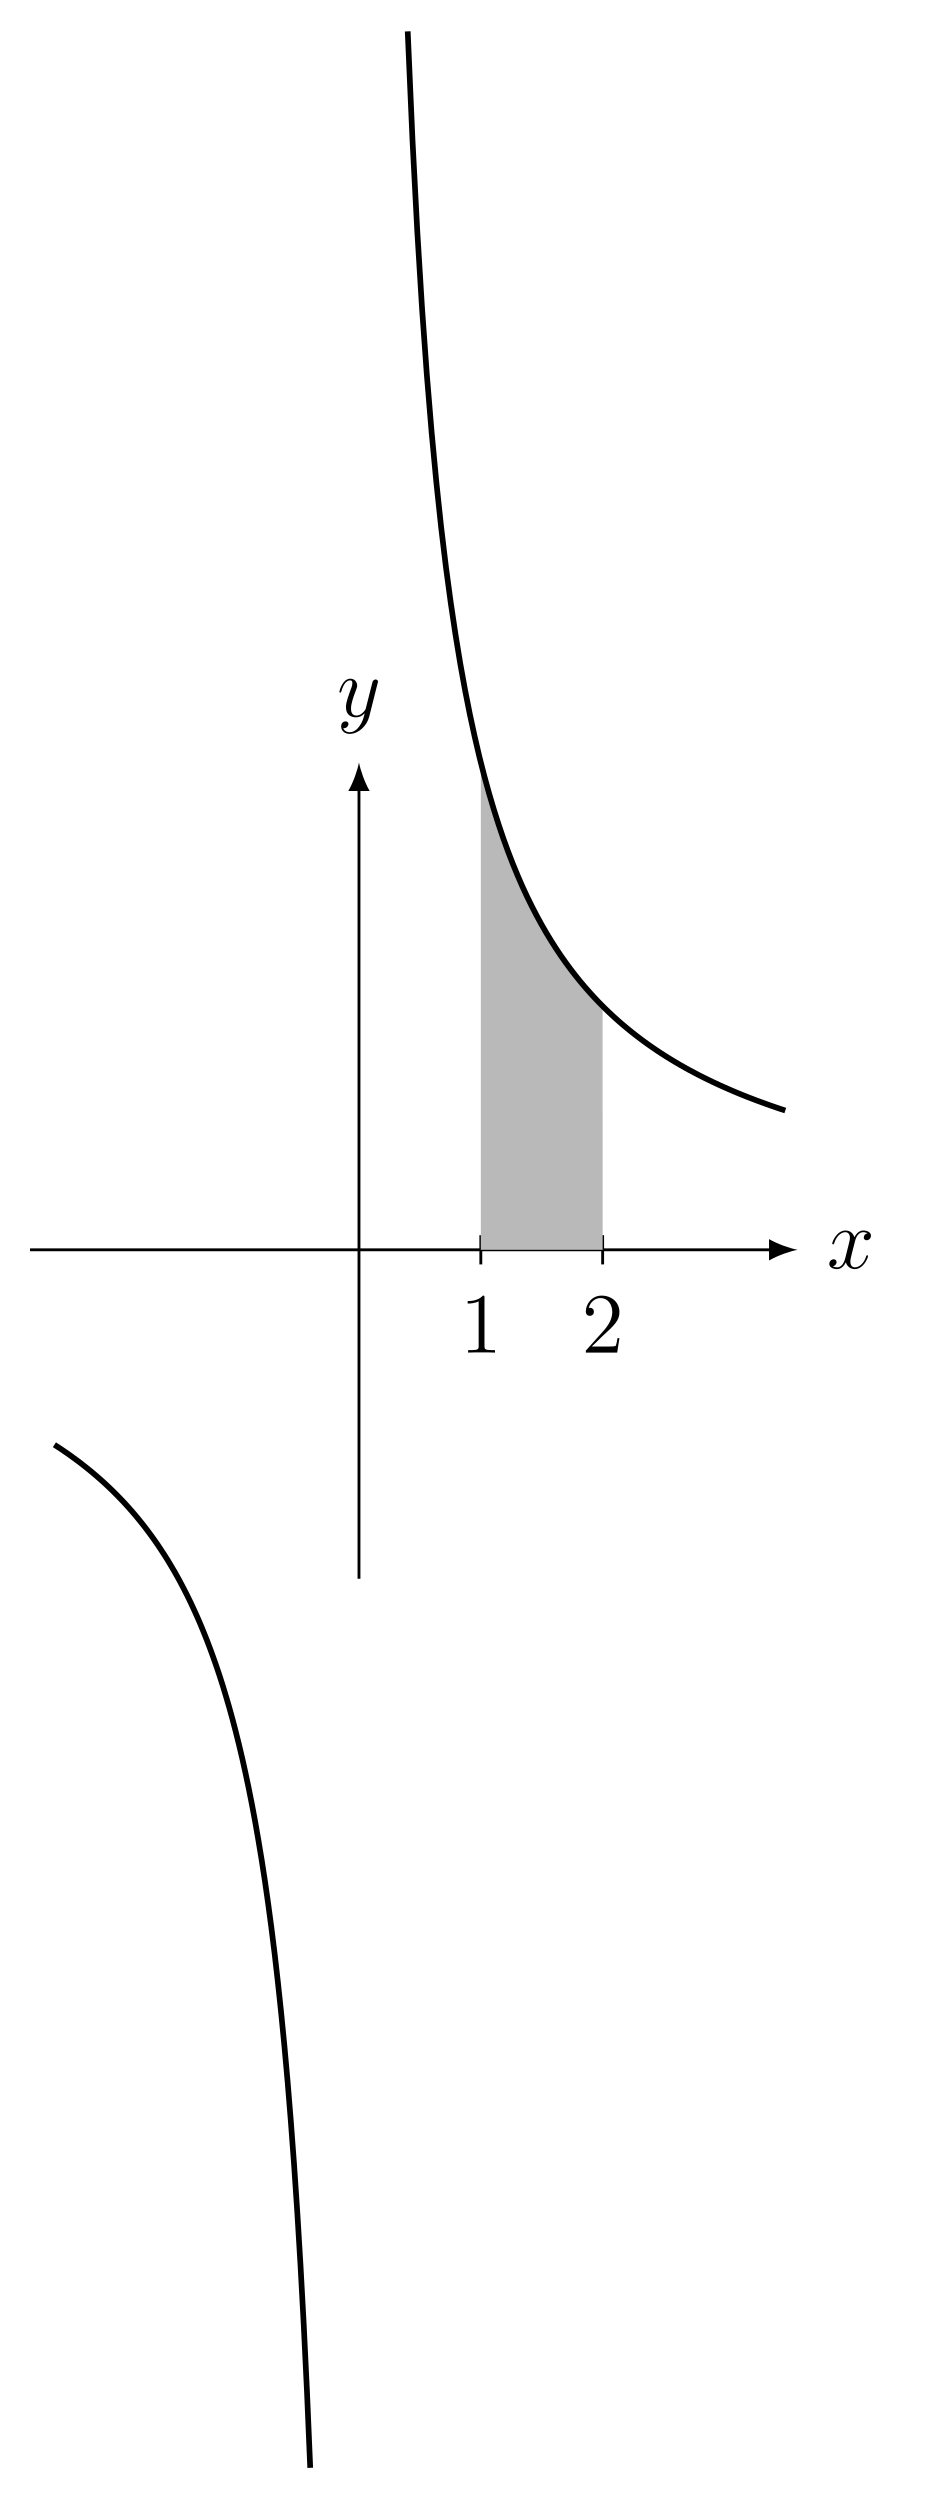
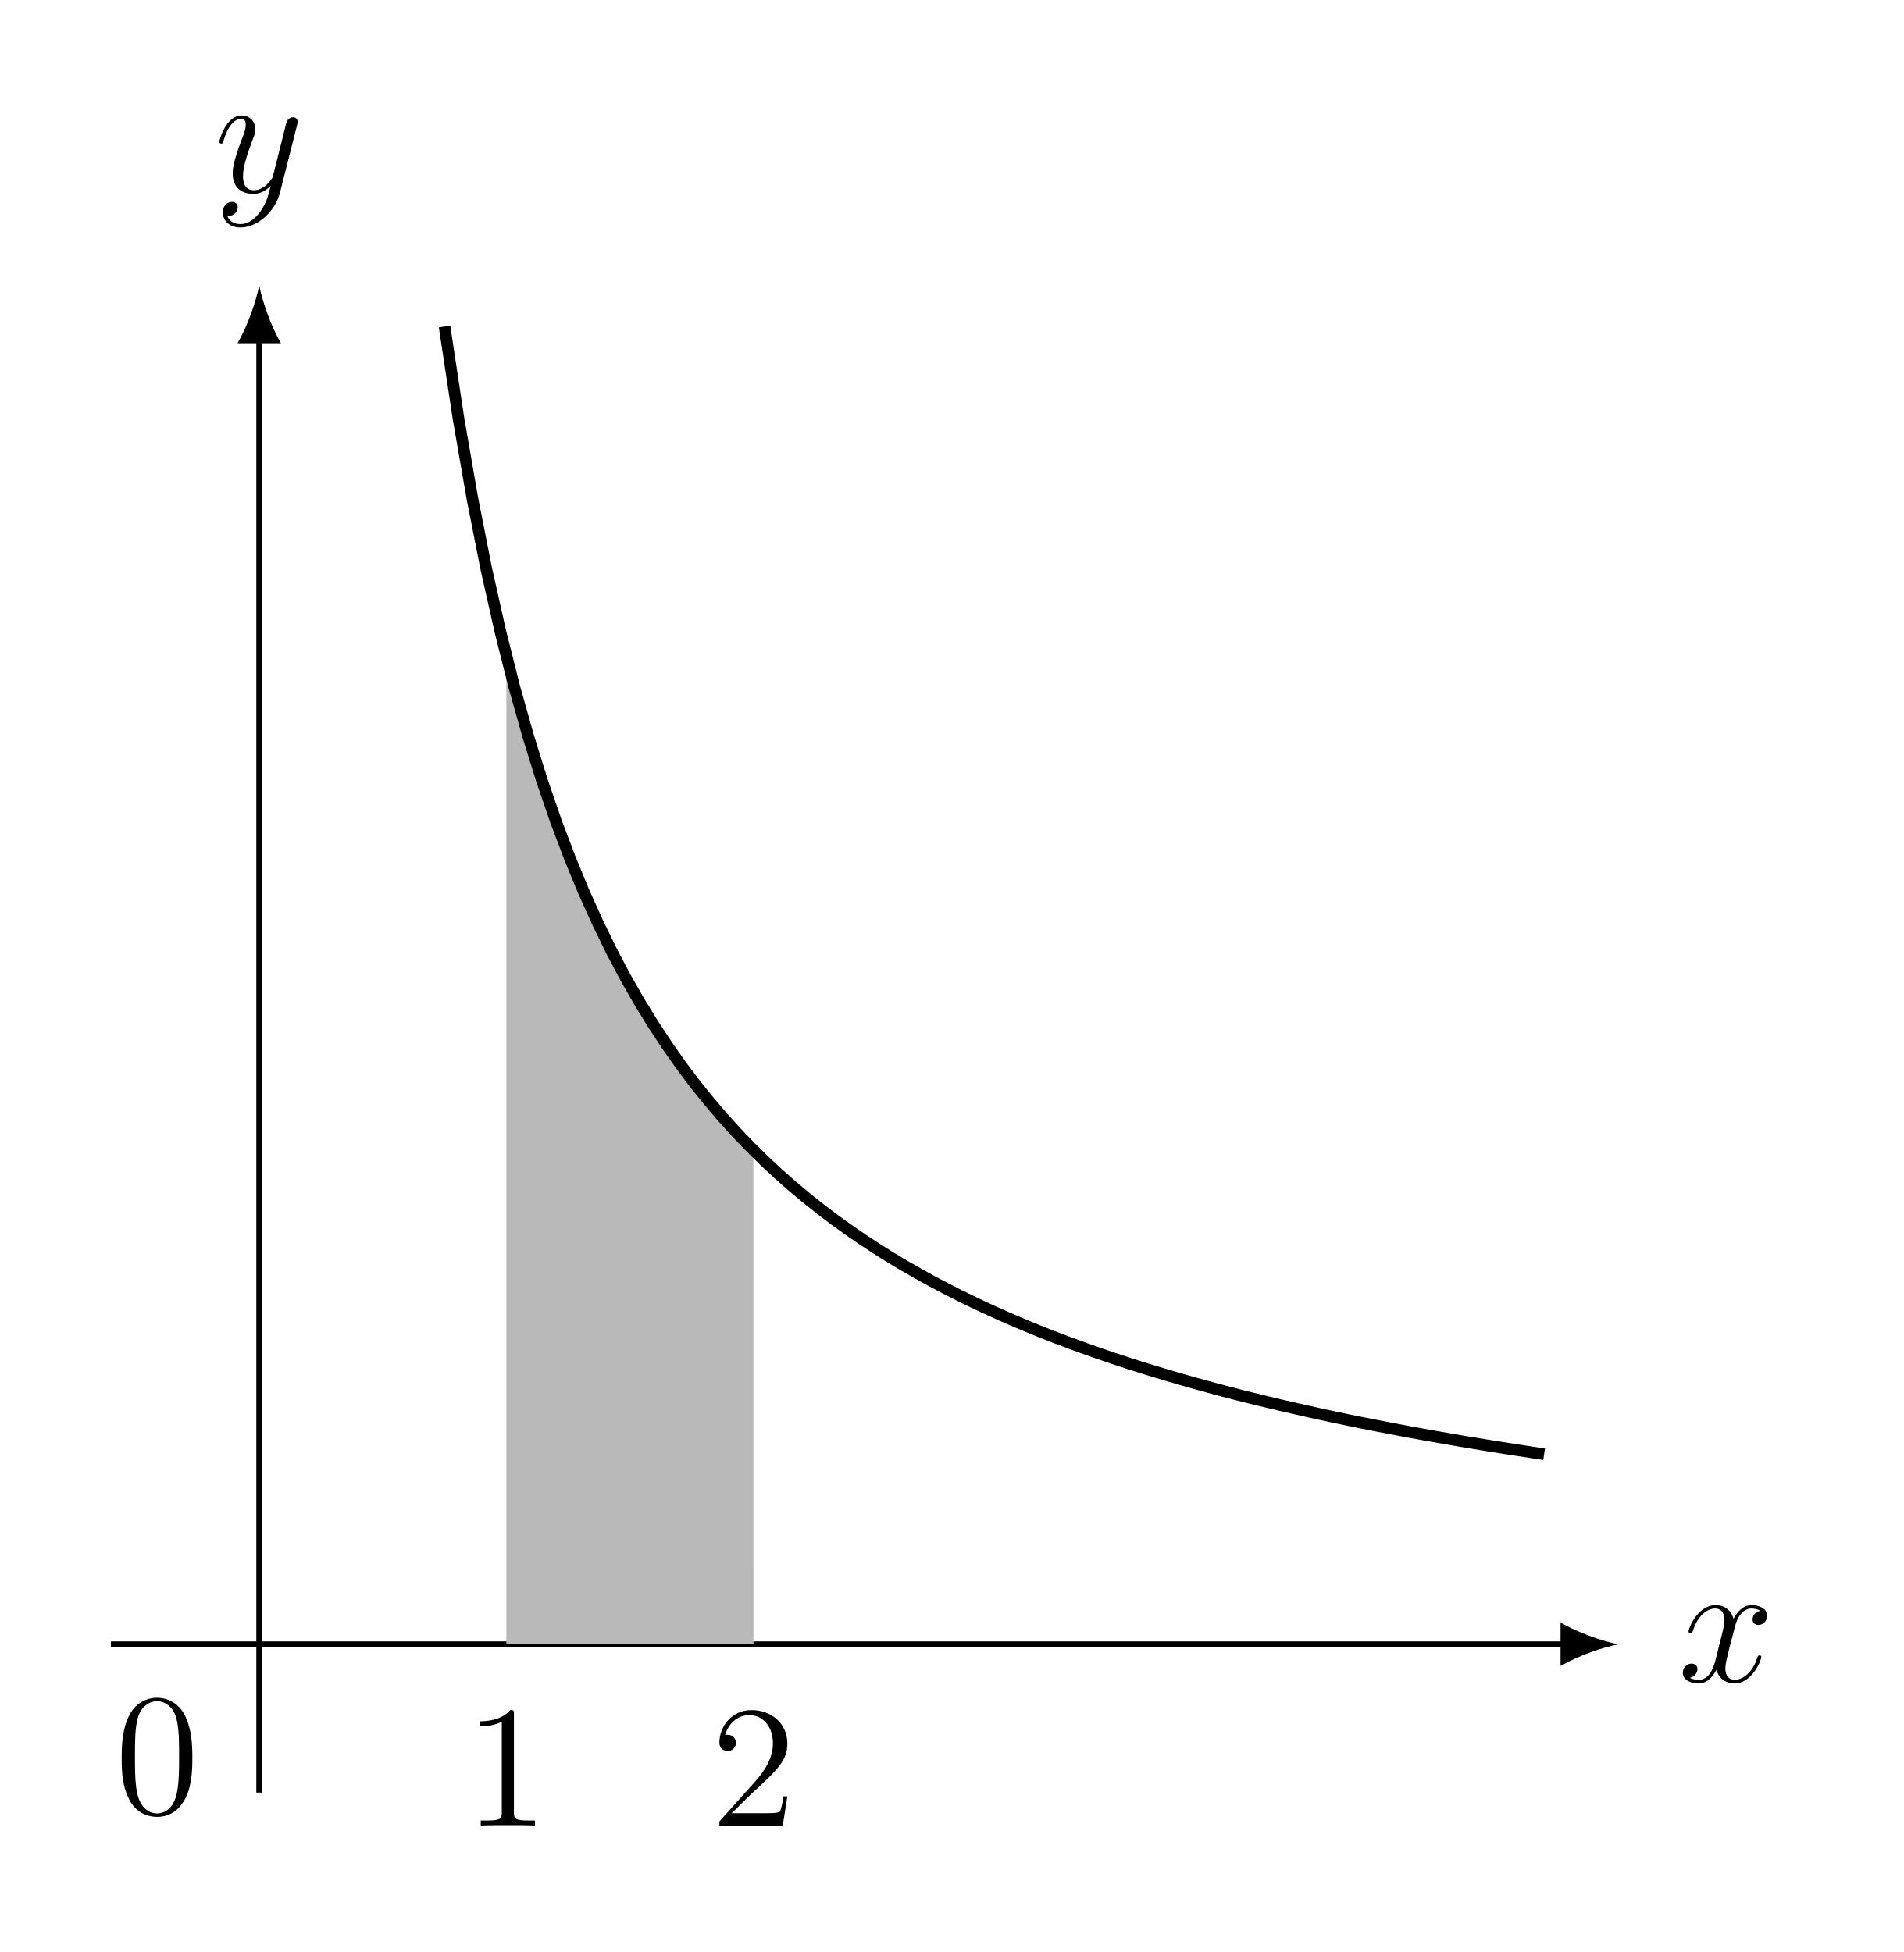
- <svg xmlns="http://www.w3.org/2000/svg" xmlns:xlink="http://www.w3.org/1999/xlink" data-source-hash="296323ea347f" width="129.974pt" height="348.889pt" viewBox="0 0 129.974 348.889" version="1.2">
+ <svg xmlns="http://www.w3.org/2000/svg" xmlns:xlink="http://www.w3.org/1999/xlink" data-source-hash="5aff9950ca85" width="130.024pt" height="133.37pt" viewBox="0 0 130.024 133.37" version="1.2">
  <defs>
    <g>
      <symbol overflow="visible" id="glyph0-0">
        <path style="stroke:none;" d="" />
      </symbol>
      <symbol overflow="visible" id="glyph0-1">
-         <path style="stroke:none;" d="M 5.734 -1.703 C 5.734 -1.766 5.688 -1.812 5.625 -1.812 C 5.516 -1.812 5.5 -1.75 5.469 -1.656 C 5.141 -0.609 4.453 -0.125 3.906 -0.125 C 3.484 -0.125 3.266 -0.438 3.266 -0.922 C 3.266 -1.188 3.312 -1.375 3.5 -2.156 L 3.922 -3.797 C 4.094 -4.5 4.5 -5.031 5.062 -5.031 C 5.062 -5.031 5.422 -5.031 5.672 -4.875 C 5.281 -4.812 5.141 -4.516 5.141 -4.297 C 5.141 -4 5.359 -3.906 5.531 -3.906 C 5.891 -3.906 6.141 -4.219 6.141 -4.547 C 6.141 -5.047 5.562 -5.266 5.062 -5.266 C 4.344 -5.266 3.938 -4.547 3.828 -4.328 C 3.547 -5.219 2.812 -5.266 2.594 -5.266 C 1.375 -5.266 0.734 -3.703 0.734 -3.438 C 0.734 -3.391 0.781 -3.328 0.859 -3.328 C 0.953 -3.328 0.984 -3.406 1 -3.453 C 1.406 -4.781 2.219 -5.031 2.562 -5.031 C 3.094 -5.031 3.203 -4.531 3.203 -4.25 C 3.203 -3.984 3.125 -3.703 2.984 -3.125 L 2.578 -1.5 C 2.406 -0.781 2.062 -0.125 1.422 -0.125 C 1.359 -0.125 1.062 -0.125 0.812 -0.281 C 1.25 -0.359 1.344 -0.719 1.344 -0.859 C 1.344 -1.094 1.156 -1.25 0.938 -1.25 C 0.641 -1.25 0.328 -0.984 0.328 -0.609 C 0.328 -0.109 0.891 0.125 1.406 0.125 C 1.984 0.125 2.391 -0.328 2.641 -0.828 C 2.828 -0.125 3.438 0.125 3.875 0.125 C 5.094 0.125 5.734 -1.453 5.734 -1.703 Z M 5.734 -1.703 " />
+         <path style="stroke:none;" d="M 5.688 -1.703 C 5.688 -1.75 5.641 -1.797 5.578 -1.797 C 5.469 -1.797 5.453 -1.75 5.422 -1.656 C 5.094 -0.609 4.406 -0.125 3.875 -0.125 C 3.469 -0.125 3.234 -0.422 3.234 -0.906 C 3.234 -1.172 3.281 -1.359 3.469 -2.141 L 3.891 -3.766 C 4.062 -4.469 4.469 -5 5.016 -5 C 5.016 -5 5.375 -5 5.625 -4.844 C 5.234 -4.766 5.094 -4.484 5.094 -4.25 C 5.094 -3.969 5.328 -3.875 5.484 -3.875 C 5.844 -3.875 6.094 -4.188 6.094 -4.5 C 6.094 -5 5.531 -5.234 5.031 -5.234 C 4.312 -5.234 3.906 -4.516 3.797 -4.297 C 3.516 -5.188 2.781 -5.234 2.578 -5.234 C 1.359 -5.234 0.719 -3.672 0.719 -3.422 C 0.719 -3.375 0.766 -3.312 0.859 -3.312 C 0.953 -3.312 0.969 -3.375 1 -3.422 C 1.406 -4.75 2.188 -5 2.531 -5 C 3.078 -5 3.172 -4.5 3.172 -4.203 C 3.172 -3.953 3.109 -3.672 2.969 -3.109 L 2.562 -1.484 C 2.391 -0.766 2.047 -0.125 1.406 -0.125 C 1.359 -0.125 1.062 -0.125 0.812 -0.266 C 1.234 -0.359 1.328 -0.719 1.328 -0.859 C 1.328 -1.094 1.156 -1.234 0.922 -1.234 C 0.641 -1.234 0.328 -0.984 0.328 -0.609 C 0.328 -0.109 0.891 0.125 1.406 0.125 C 1.969 0.125 2.375 -0.328 2.625 -0.812 C 2.812 -0.125 3.406 0.125 3.844 0.125 C 5.047 0.125 5.688 -1.438 5.688 -1.703 Z M 5.688 -1.703 " />
      </symbol>
      <symbol overflow="visible" id="glyph0-2">
-         <path style="stroke:none;" d="M 5.672 -4.656 C 5.688 -4.703 5.719 -4.781 5.719 -4.859 C 5.719 -5.031 5.562 -5.156 5.391 -5.156 C 5.281 -5.156 5.031 -5.109 4.938 -4.75 L 4.047 -1.234 C 4 -1.016 4 -0.984 3.891 -0.859 C 3.656 -0.531 3.266 -0.125 2.688 -0.125 C 2.016 -0.125 1.953 -0.781 1.953 -1.094 C 1.953 -1.781 2.281 -2.703 2.609 -3.562 C 2.734 -3.906 2.812 -4.078 2.812 -4.312 C 2.812 -4.812 2.453 -5.266 1.859 -5.266 C 0.766 -5.266 0.328 -3.531 0.328 -3.438 C 0.328 -3.391 0.375 -3.328 0.453 -3.328 C 0.562 -3.328 0.578 -3.375 0.625 -3.547 C 0.906 -4.547 1.359 -5.031 1.828 -5.031 C 1.938 -5.031 2.141 -5.031 2.141 -4.641 C 2.141 -4.328 2.016 -3.984 1.828 -3.531 C 1.25 -1.953 1.25 -1.562 1.25 -1.281 C 1.25 -0.141 2.062 0.125 2.656 0.125 C 3 0.125 3.438 0.016 3.844 -0.438 L 3.859 -0.422 C 3.688 0.281 3.562 0.75 3.141 1.344 C 2.828 1.797 2.359 2.203 1.766 2.203 C 1.625 2.203 1.047 2.172 0.875 1.625 C 0.906 1.641 0.984 1.641 0.984 1.641 C 1.344 1.641 1.594 1.328 1.594 1.047 C 1.594 0.781 1.359 0.688 1.188 0.688 C 0.984 0.688 0.578 0.828 0.578 1.406 C 0.578 2.016 1.094 2.438 1.766 2.438 C 2.969 2.438 4.172 1.344 4.5 0.016 Z M 5.672 -4.656 " />
+         <path style="stroke:none;" d="M 5.641 -4.609 C 5.641 -4.672 5.672 -4.75 5.672 -4.812 C 5.672 -5 5.531 -5.109 5.344 -5.109 C 5.234 -5.109 5 -5.062 4.891 -4.703 L 4.016 -1.219 C 3.969 -1.016 3.969 -0.984 3.859 -0.859 C 3.625 -0.516 3.234 -0.125 2.672 -0.125 C 2 -0.125 1.938 -0.766 1.938 -1.094 C 1.938 -1.766 2.266 -2.688 2.578 -3.531 C 2.719 -3.875 2.781 -4.047 2.781 -4.281 C 2.781 -4.781 2.438 -5.234 1.844 -5.234 C 0.766 -5.234 0.312 -3.516 0.312 -3.422 C 0.312 -3.375 0.375 -3.312 0.453 -3.312 C 0.562 -3.312 0.562 -3.359 0.609 -3.516 C 0.906 -4.516 1.359 -5 1.812 -5 C 1.922 -5 2.125 -5 2.125 -4.594 C 2.125 -4.297 2 -3.953 1.812 -3.5 C 1.234 -1.938 1.234 -1.547 1.234 -1.266 C 1.234 -0.141 2.047 0.125 2.625 0.125 C 2.984 0.125 3.406 0.016 3.812 -0.422 L 3.828 -0.422 C 3.656 0.281 3.531 0.75 3.125 1.328 C 2.797 1.781 2.344 2.188 1.75 2.188 C 1.609 2.188 1.047 2.156 0.859 1.609 C 0.906 1.625 0.984 1.625 0.984 1.625 C 1.344 1.625 1.578 1.312 1.578 1.047 C 1.578 0.766 1.359 0.672 1.172 0.672 C 0.984 0.672 0.562 0.812 0.562 1.406 C 0.562 2 1.078 2.422 1.75 2.422 C 2.938 2.422 4.141 1.328 4.469 0.016 Z M 5.641 -4.609 " />
      </symbol>
      <symbol overflow="visible" id="glyph1-0">
        <path style="stroke:none;" d="" />
      </symbol>
      <symbol overflow="visible" id="glyph1-1">
-         <path style="stroke:none;" d="M 4.906 0 L 4.906 -0.344 L 4.531 -0.344 C 3.484 -0.344 3.438 -0.484 3.438 -0.922 L 3.438 -7.656 C 3.438 -7.938 3.438 -7.953 3.203 -7.953 C 2.922 -7.625 2.312 -7.188 1.094 -7.188 L 1.094 -6.844 C 1.359 -6.844 1.953 -6.844 2.625 -7.141 L 2.625 -0.922 C 2.625 -0.484 2.578 -0.344 1.531 -0.344 L 1.156 -0.344 L 1.156 0 C 1.484 -0.031 2.641 -0.031 3.031 -0.031 C 3.438 -0.031 4.578 -0.031 4.906 0 Z M 4.906 0 " />
+         <path style="stroke:none;" d="M 5.312 -3.797 C 5.312 -4.781 5.25 -5.734 4.828 -6.641 C 4.344 -7.625 3.484 -7.891 2.906 -7.891 C 2.219 -7.891 1.375 -7.547 0.938 -6.562 C 0.609 -5.812 0.484 -5.078 0.484 -3.797 C 0.484 -2.641 0.562 -1.781 1 -0.938 C 1.453 -0.031 2.281 0.25 2.891 0.25 C 3.922 0.25 4.516 -0.375 4.859 -1.062 C 5.297 -1.938 5.312 -3.109 5.312 -3.797 Z M 4.406 -3.938 C 4.406 -3.141 4.406 -2.234 4.281 -1.516 C 4.062 -0.219 3.312 0.016 2.891 0.016 C 2.516 0.016 1.75 -0.203 1.516 -1.5 C 1.391 -2.203 1.391 -3.109 1.391 -3.938 C 1.391 -4.906 1.391 -5.781 1.578 -6.484 C 1.781 -7.281 2.391 -7.656 2.891 -7.656 C 3.344 -7.656 4.031 -7.375 4.25 -6.359 C 4.406 -5.688 4.406 -4.75 4.406 -3.938 Z M 4.406 -3.938 " />
      </symbol>
      <symbol overflow="visible" id="glyph1-2">
-         <path style="stroke:none;" d="M 5.266 -2.016 L 5 -2.016 C 4.953 -1.812 4.859 -1.141 4.75 -0.953 C 4.656 -0.844 3.984 -0.844 3.625 -0.844 L 1.406 -0.844 C 1.734 -1.125 2.469 -1.891 2.766 -2.172 C 4.594 -3.844 5.266 -4.469 5.266 -5.656 C 5.266 -7.031 4.172 -7.953 2.781 -7.953 C 1.406 -7.953 0.578 -6.766 0.578 -5.734 C 0.578 -5.125 1.109 -5.125 1.141 -5.125 C 1.406 -5.125 1.703 -5.312 1.703 -5.688 C 1.703 -6.031 1.484 -6.25 1.141 -6.25 C 1.047 -6.25 1.016 -6.25 0.984 -6.234 C 1.203 -7.047 1.859 -7.609 2.625 -7.609 C 3.641 -7.609 4.266 -6.75 4.266 -5.656 C 4.266 -4.641 3.688 -3.75 3 -2.984 L 0.578 -0.281 L 0.578 0 L 4.953 0 Z M 5.266 -2.016 " />
+         <path style="stroke:none;" d="M 4.859 0 L 4.859 -0.344 L 4.5 -0.344 C 3.453 -0.344 3.422 -0.484 3.422 -0.906 L 3.422 -7.609 C 3.422 -7.875 3.422 -7.891 3.172 -7.891 C 2.891 -7.562 2.297 -7.125 1.078 -7.125 L 1.078 -6.781 C 1.359 -6.781 1.938 -6.781 2.594 -7.094 L 2.594 -0.906 C 2.594 -0.484 2.562 -0.344 1.516 -0.344 L 1.156 -0.344 L 1.156 0 C 1.469 -0.031 2.625 -0.031 3.016 -0.031 C 3.406 -0.031 4.547 -0.031 4.859 0 Z M 4.859 0 " />
+       </symbol>
+       <symbol overflow="visible" id="glyph1-3">
+         <path style="stroke:none;" d="M 5.219 -2 L 4.953 -2 C 4.922 -1.797 4.828 -1.141 4.703 -0.953 C 4.625 -0.844 3.953 -0.844 3.594 -0.844 L 1.406 -0.844 C 1.719 -1.109 2.438 -1.875 2.75 -2.156 C 4.547 -3.812 5.219 -4.438 5.219 -5.609 C 5.219 -6.969 4.141 -7.891 2.766 -7.891 C 1.391 -7.891 0.578 -6.719 0.578 -5.688 C 0.578 -5.094 1.109 -5.094 1.141 -5.094 C 1.391 -5.094 1.703 -5.266 1.703 -5.641 C 1.703 -5.984 1.469 -6.203 1.141 -6.203 C 1.031 -6.203 1.016 -6.203 0.969 -6.188 C 1.203 -7 1.844 -7.547 2.609 -7.547 C 3.609 -7.547 4.234 -6.703 4.234 -5.609 C 4.234 -4.594 3.656 -3.719 2.984 -2.969 L 0.578 -0.281 L 0.578 0 L 4.906 0 Z M 5.219 -2 " />
      </symbol>
    </g>
-     <clipPath id="clip1">
-       <path d="M 0.008 190 L 55 190 L 55 348.777 L 0.008 348.777 Z M 0.008 190 " />
-     </clipPath>
  </defs>
  <g id="surface1">
-     <path style="fill:none;stroke-width:0.399;stroke-linecap:butt;stroke-linejoin:miter;stroke:rgb(0%,0%,0%);stroke-opacity:1;stroke-miterlimit:10;" d="M -45.921 -0.001 L 57.643 -0.001 " transform="matrix(0.999682,0,0,-0.999682,50.09774,174.4165)" />
-     <path style=" stroke:none;fill-rule:nonzero;fill:rgb(0%,0%,0%);fill-opacity:1;" d="M 111.309 174.418 C 110.246 174.219 108.52 173.621 107.324 172.922 L 107.324 175.91 C 108.52 175.215 110.246 174.617 111.309 174.418 " />
+     <path style="fill:none;stroke-width:0.399;stroke-linecap:butt;stroke-linejoin:miter;stroke:rgb(0%,0%,0%);stroke-opacity:1;stroke-miterlimit:10;" d="M -10.205 -0.001 L 89.959 -0.001 " transform="matrix(0.99255,0,0,-0.99255,17.70708,112.3463)" />
+     <path style=" stroke:none;fill-rule:nonzero;fill:rgb(0%,0%,0%);fill-opacity:1;" d="M 110.555 112.348 C 109.5 112.148 107.785 111.555 106.602 110.863 L 106.602 113.828 C 107.785 113.137 109.5 112.543 110.555 112.348 " />
    <g style="fill:rgb(0%,0%,0%);fill-opacity:1;">
-       <use xlink:href="#glyph0-1" x="115.407" y="176.989" />
+       <use xlink:href="#glyph0-1" x="114.625" y="114.9" />
    </g>
-     <path style="fill:none;stroke-width:0.399;stroke-linecap:butt;stroke-linejoin:miter;stroke:rgb(0%,0%,0%);stroke-opacity:1;stroke-miterlimit:10;" d="M -0 -45.922 L -0 64.445 " transform="matrix(0.999682,0,0,-0.999682,50.09774,174.4165)" />
-     <path style=" stroke:none;fill-rule:nonzero;fill:rgb(0%,0%,0%);fill-opacity:1;" d="M 50.098 106.406 C 49.898 107.469 49.301 109.195 48.605 110.391 L 51.59 110.391 C 50.895 109.195 50.297 107.469 50.098 106.406 " />
+     <path style="fill:none;stroke-width:0.399;stroke-linecap:butt;stroke-linejoin:miter;stroke:rgb(0%,0%,0%);stroke-opacity:1;stroke-miterlimit:10;" d="M -0 -10.206 L -0 89.958 " transform="matrix(0.99255,0,0,-0.99255,17.70708,112.3463)" />
+     <path style=" stroke:none;fill-rule:nonzero;fill:rgb(0%,0%,0%);fill-opacity:1;" d="M 17.707 19.496 C 17.508 20.551 16.918 22.266 16.223 23.453 L 19.191 23.453 C 18.5 22.266 17.906 20.551 17.707 19.496 " />
    <g style="fill:rgb(0%,0%,0%);fill-opacity:1;">
-       <use xlink:href="#glyph0-2" x="47.031" y="99.982" />
+       <use xlink:href="#glyph0-2" x="14.662" y="13.121" />
    </g>
-     <path style="fill:none;stroke-width:0.399;stroke-linecap:butt;stroke-linejoin:miter;stroke:rgb(0%,0%,0%);stroke-opacity:1;stroke-miterlimit:10;" d="M 17.009 -2.041 L 17.009 2.042 " transform="matrix(0.999682,0,0,-0.999682,50.09774,174.4165)" />
    <g style="fill:rgb(0%,0%,0%);fill-opacity:1;">
-       <use xlink:href="#glyph1-1" x="64.174" y="188.762" />
+       <use xlink:href="#glyph1-1" x="7.828" y="123.889" />
    </g>
-     <path style="fill:none;stroke-width:0.399;stroke-linecap:butt;stroke-linejoin:miter;stroke:rgb(0%,0%,0%);stroke-opacity:1;stroke-miterlimit:10;" d="M 34.015 -2.041 L 34.015 2.042 " transform="matrix(0.999682,0,0,-0.999682,50.09774,174.4165)" />
    <g style="fill:rgb(0%,0%,0%);fill-opacity:1;">
-       <use xlink:href="#glyph1-2" x="81.178" y="188.762" />
+       <use xlink:href="#glyph1-2" x="31.684" y="124.732" />
    </g>
-     <path style=" stroke:none;fill-rule:nonzero;fill:rgb(72.499%,72.499%,72.499%);fill-opacity:1;" d="M 67.102 106.406 L 67.535 108.105 L 67.973 109.723 L 68.406 111.266 L 68.844 112.73 L 69.281 114.133 L 69.715 115.473 L 70.152 116.754 L 70.586 117.98 L 71.023 119.156 L 71.461 120.281 L 71.895 121.367 L 72.332 122.406 L 72.766 123.406 L 73.203 124.367 L 73.637 125.297 L 74.074 126.188 L 74.512 127.047 L 74.945 127.879 L 75.383 128.684 L 75.816 129.457 L 76.254 130.207 L 76.691 130.93 L 77.125 131.633 L 77.562 132.312 L 77.996 132.969 L 78.434 133.605 L 78.867 134.227 L 79.305 134.824 L 79.742 135.406 L 80.176 135.973 L 80.613 136.523 L 81.047 137.055 L 81.484 137.574 L 81.922 138.078 L 82.355 138.57 L 82.793 139.047 L 83.227 139.512 L 83.664 139.965 L 84.098 140.406 L 84.102 174.418 L 67.102 174.418 Z M 67.102 106.406 " />
-     <path style="fill:none;stroke-width:0.797;stroke-linecap:butt;stroke-linejoin:miter;stroke:rgb(0%,0%,0%);stroke-opacity:1;stroke-miterlimit:10;" d="M 6.803 170.092 L 7.471 154.895 L 8.139 142.188 L 8.803 131.427 L 9.472 122.166 L 10.14 114.129 L 10.808 107.079 L 11.472 100.851 L 12.14 95.306 L 12.809 90.34 L 13.477 85.87 L 14.141 81.818 L 14.809 78.129 L 15.477 74.761 L 16.146 71.666 L 16.81 68.821 L 17.478 66.199 L 18.146 63.765 L 18.814 61.506 L 19.483 59.396 L 20.147 57.431 L 20.815 55.59 L 21.483 53.863 L 22.151 52.242 L 22.816 50.71 L 23.484 49.272 L 24.152 47.912 L 24.82 46.623 L 25.485 45.404 L 26.153 44.243 L 26.821 43.145 L 27.489 42.094 L 28.153 41.098 L 28.822 40.148 L 29.49 39.238 L 30.158 38.37 L 30.822 37.538 L 31.49 36.745 L 32.159 35.983 L 32.827 35.248 L 33.491 34.549 L 34.159 33.873 L 34.827 33.224 L 35.496 32.599 L 36.16 31.997 L 36.828 31.419 L 37.496 30.86 L 38.164 30.321 L 38.833 29.801 L 39.497 29.297 L 40.165 28.808 L 40.833 28.34 L 41.501 27.882 L 42.166 27.441 L 42.834 27.015 L 43.502 26.601 L 44.17 26.198 L 44.834 25.808 L 45.503 25.429 L 46.171 25.061 L 46.839 24.706 L 47.503 24.358 L 48.171 24.022 L 48.84 23.694 L 49.508 23.373 L 50.172 23.064 L 50.84 22.76 L 51.508 22.467 L 52.177 22.177 L 52.841 21.896 L 53.509 21.623 L 54.177 21.357 L 54.845 21.099 L 55.51 20.845 L 56.178 20.599 L 56.846 20.357 L 57.514 20.118 L 58.182 19.888 L 58.847 19.661 L 59.515 19.442 " transform="matrix(0.999682,0,0,-0.999682,50.09774,174.4165)" />
-     <g clip-path="url(#clip1)" clip-rule="nonzero">
-       <path style="fill:none;stroke-width:0.797;stroke-linecap:butt;stroke-linejoin:miter;stroke:rgb(0%,0%,0%);stroke-opacity:1;stroke-miterlimit:10;" d="M -42.521 -27.213 L -42.068 -27.506 L -41.615 -27.803 L -41.166 -28.108 L -40.712 -28.421 L -40.259 -28.741 L -39.81 -29.069 L -39.356 -29.401 L -38.903 -29.741 L -38.454 -30.093 L -38 -30.453 L -37.547 -30.816 L -37.094 -31.195 L -36.645 -31.578 L -36.191 -31.973 L -35.738 -32.375 L -35.289 -32.789 L -34.835 -33.219 L -34.382 -33.653 L -33.933 -34.102 L -33.479 -34.563 L -33.026 -35.036 L -32.573 -35.521 L -32.124 -36.021 L -31.67 -36.537 L -31.217 -37.064 L -30.768 -37.607 L -30.314 -38.17 L -29.861 -38.748 L -29.412 -39.342 L -28.959 -39.959 L -28.505 -40.592 L -28.052 -41.245 L -27.603 -41.921 L -27.149 -42.62 L -26.696 -43.339 L -26.247 -44.09 L -25.793 -44.859 L -25.34 -45.661 L -24.891 -46.489 L -24.438 -47.352 L -23.984 -48.243 L -23.531 -49.169 L -23.082 -50.135 L -22.628 -51.135 L -22.175 -52.174 L -21.726 -53.264 L -21.272 -54.394 L -20.819 -55.578 L -20.37 -56.809 L -19.917 -58.098 L -19.463 -59.45 L -19.01 -60.861 L -18.561 -62.346 L -18.107 -63.901 L -17.654 -65.538 L -17.205 -67.257 L -16.752 -69.074 L -16.298 -70.993 L -15.849 -73.013 L -15.396 -75.158 L -14.942 -77.436 L -14.489 -79.851 L -14.04 -82.426 L -13.586 -85.165 L -13.133 -88.1 L -12.684 -91.238 L -12.231 -94.614 L -11.777 -98.248 L -11.328 -102.167 L -10.875 -106.418 L -10.421 -111.033 L -9.968 -116.07 L -9.519 -121.579 L -9.065 -127.651 L -8.612 -134.349 L -8.163 -141.773 L -7.71 -150.092 L -7.256 -159.443 L -6.807 -170.036 " transform="matrix(0.999682,0,0,-0.999682,50.09774,174.4165)" />
+     <g style="fill:rgb(0%,0%,0%);fill-opacity:1;">
+       <use xlink:href="#glyph1-3" x="48.565" y="124.732" />
    </g>
+     <path style=" stroke:none;fill-rule:nonzero;fill:rgb(72.499%,72.499%,72.499%);fill-opacity:1;" d="M 34.59 44.82 L 35.02 46.508 L 35.453 48.117 L 35.887 49.645 L 36.32 51.102 L 36.754 52.492 L 37.184 53.824 L 37.617 55.094 L 38.051 56.312 L 38.484 57.48 L 38.918 58.598 L 39.348 59.676 L 39.781 60.707 L 40.215 61.699 L 40.648 62.656 L 41.078 63.574 L 41.512 64.461 L 41.945 65.316 L 42.379 66.141 L 42.812 66.941 L 43.242 67.707 L 43.676 68.449 L 44.109 69.172 L 44.543 69.867 L 44.977 70.543 L 45.406 71.195 L 45.84 71.828 L 46.273 72.441 L 46.707 73.039 L 47.137 73.613 L 47.57 74.176 L 48.004 74.723 L 48.438 75.25 L 48.871 75.766 L 49.301 76.266 L 49.734 76.754 L 50.168 77.23 L 50.602 77.691 L 51.035 78.141 L 51.465 78.578 L 51.469 112.348 L 34.59 112.348 Z M 34.59 44.82 " />
+     <path style="fill:none;stroke-width:0.797;stroke-linecap:butt;stroke-linejoin:miter;stroke:rgb(0%,0%,0%);stroke-opacity:1;stroke-miterlimit:10;" d="M 12.755 90.714 L 13.715 84.377 L 14.672 78.867 L 15.628 74.027 L 16.588 69.753 L 17.545 65.947 L 18.505 62.535 L 19.461 59.457 L 20.418 56.667 L 21.378 54.128 L 22.334 51.806 L 23.295 49.677 L 24.251 47.713 L 25.207 45.903 L 26.168 44.219 L 27.124 42.66 L 28.084 41.204 L 29.041 39.842 L 29.997 38.571 L 30.957 37.379 L 31.913 36.257 L 32.874 35.198 L 33.83 34.203 L 34.786 33.262 L 35.747 32.369 L 36.703 31.526 L 37.663 30.724 L 38.62 29.96 L 39.576 29.236 L 40.536 28.547 L 41.493 27.886 L 42.453 27.256 L 43.409 26.654 L 44.366 26.08 L 45.326 25.533 L 46.282 25.001 L 47.243 24.494 L 48.199 24.006 L 49.155 23.541 L 50.116 23.089 L 51.072 22.656 L 52.032 22.238 L 52.988 21.837 L 53.945 21.447 L 54.905 21.074 L 55.861 20.715 L 56.822 20.365 L 57.778 20.027 L 58.734 19.7 L 59.695 19.385 L 60.651 19.078 L 61.611 18.783 L 62.568 18.496 L 63.524 18.216 L 64.484 17.945 L 65.441 17.681 L 66.401 17.425 L 67.357 17.177 L 68.314 16.937 L 69.274 16.705 L 70.23 16.477 L 71.19 16.256 L 72.147 16.04 L 73.103 15.827 L 74.063 15.623 L 75.02 15.422 L 75.98 15.229 L 76.936 15.04 L 77.893 14.855 L 78.853 14.674 L 79.809 14.497 L 80.766 14.328 L 81.726 14.159 L 82.682 13.993 L 83.643 13.836 L 84.599 13.679 L 85.555 13.525 L 86.516 13.376 L 87.472 13.23 L 88.432 13.084 " transform="matrix(0.99255,0,0,-0.99255,17.70708,112.3463)" />
  </g>
</svg>
